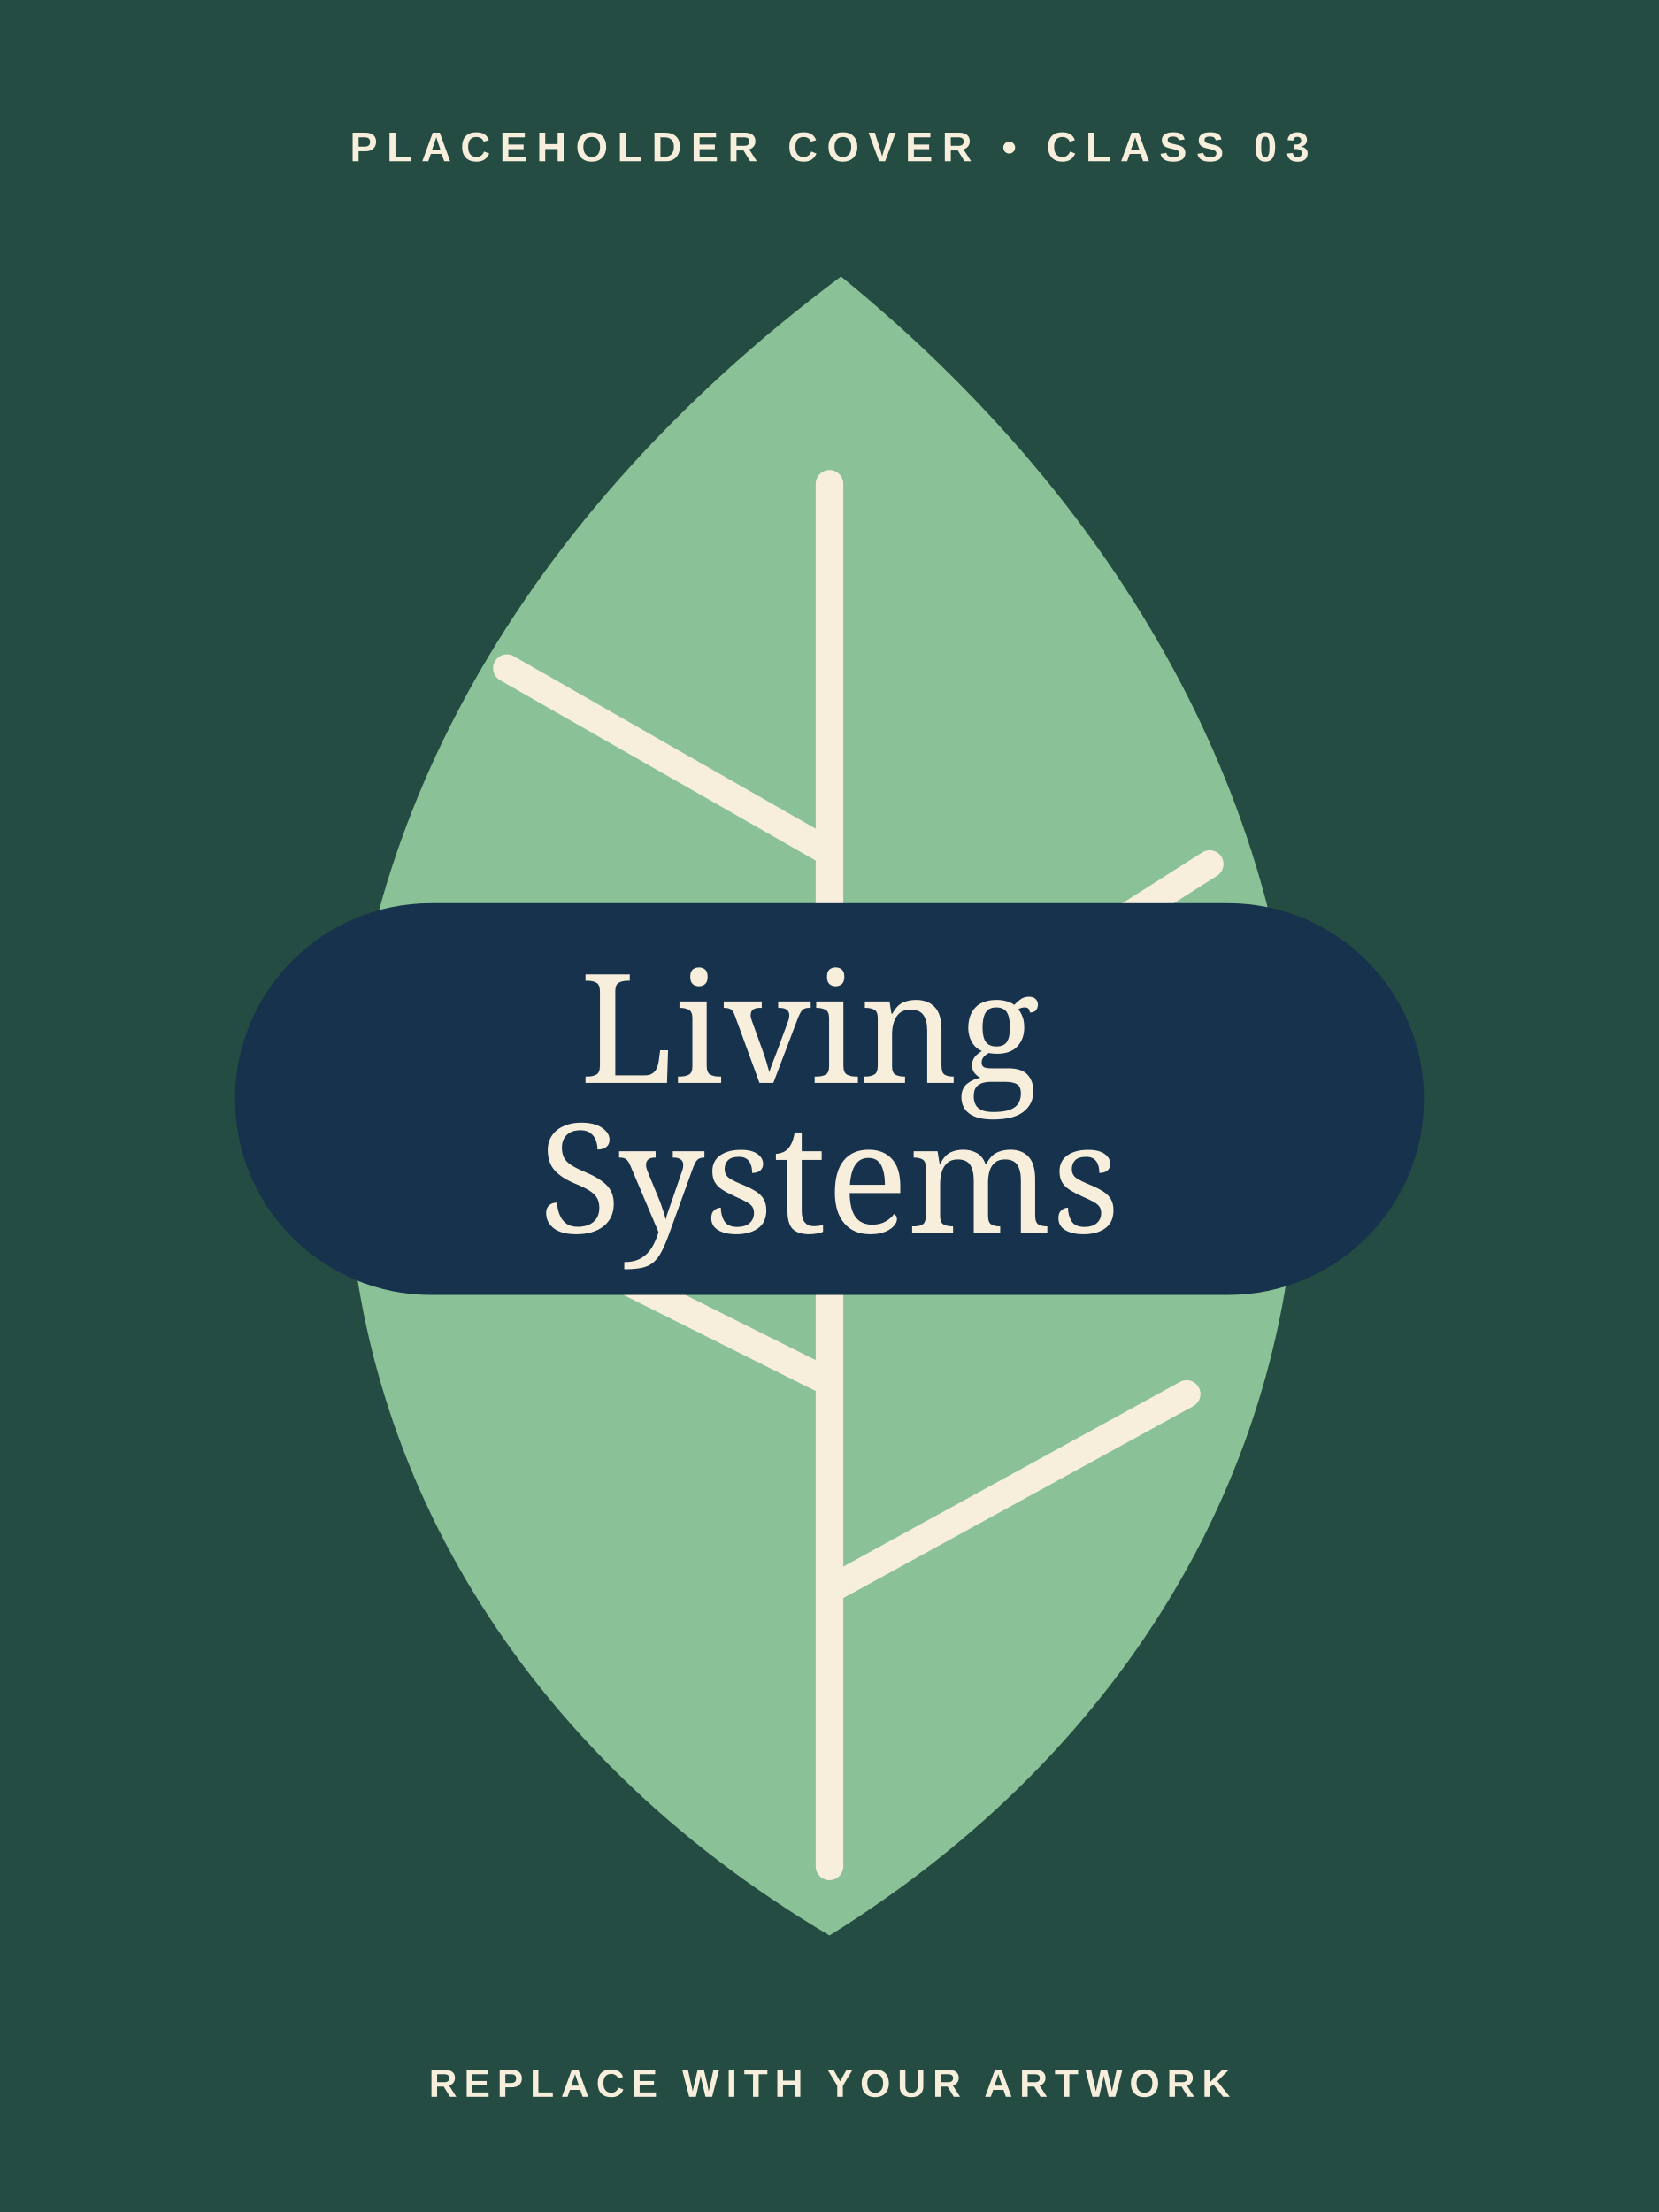
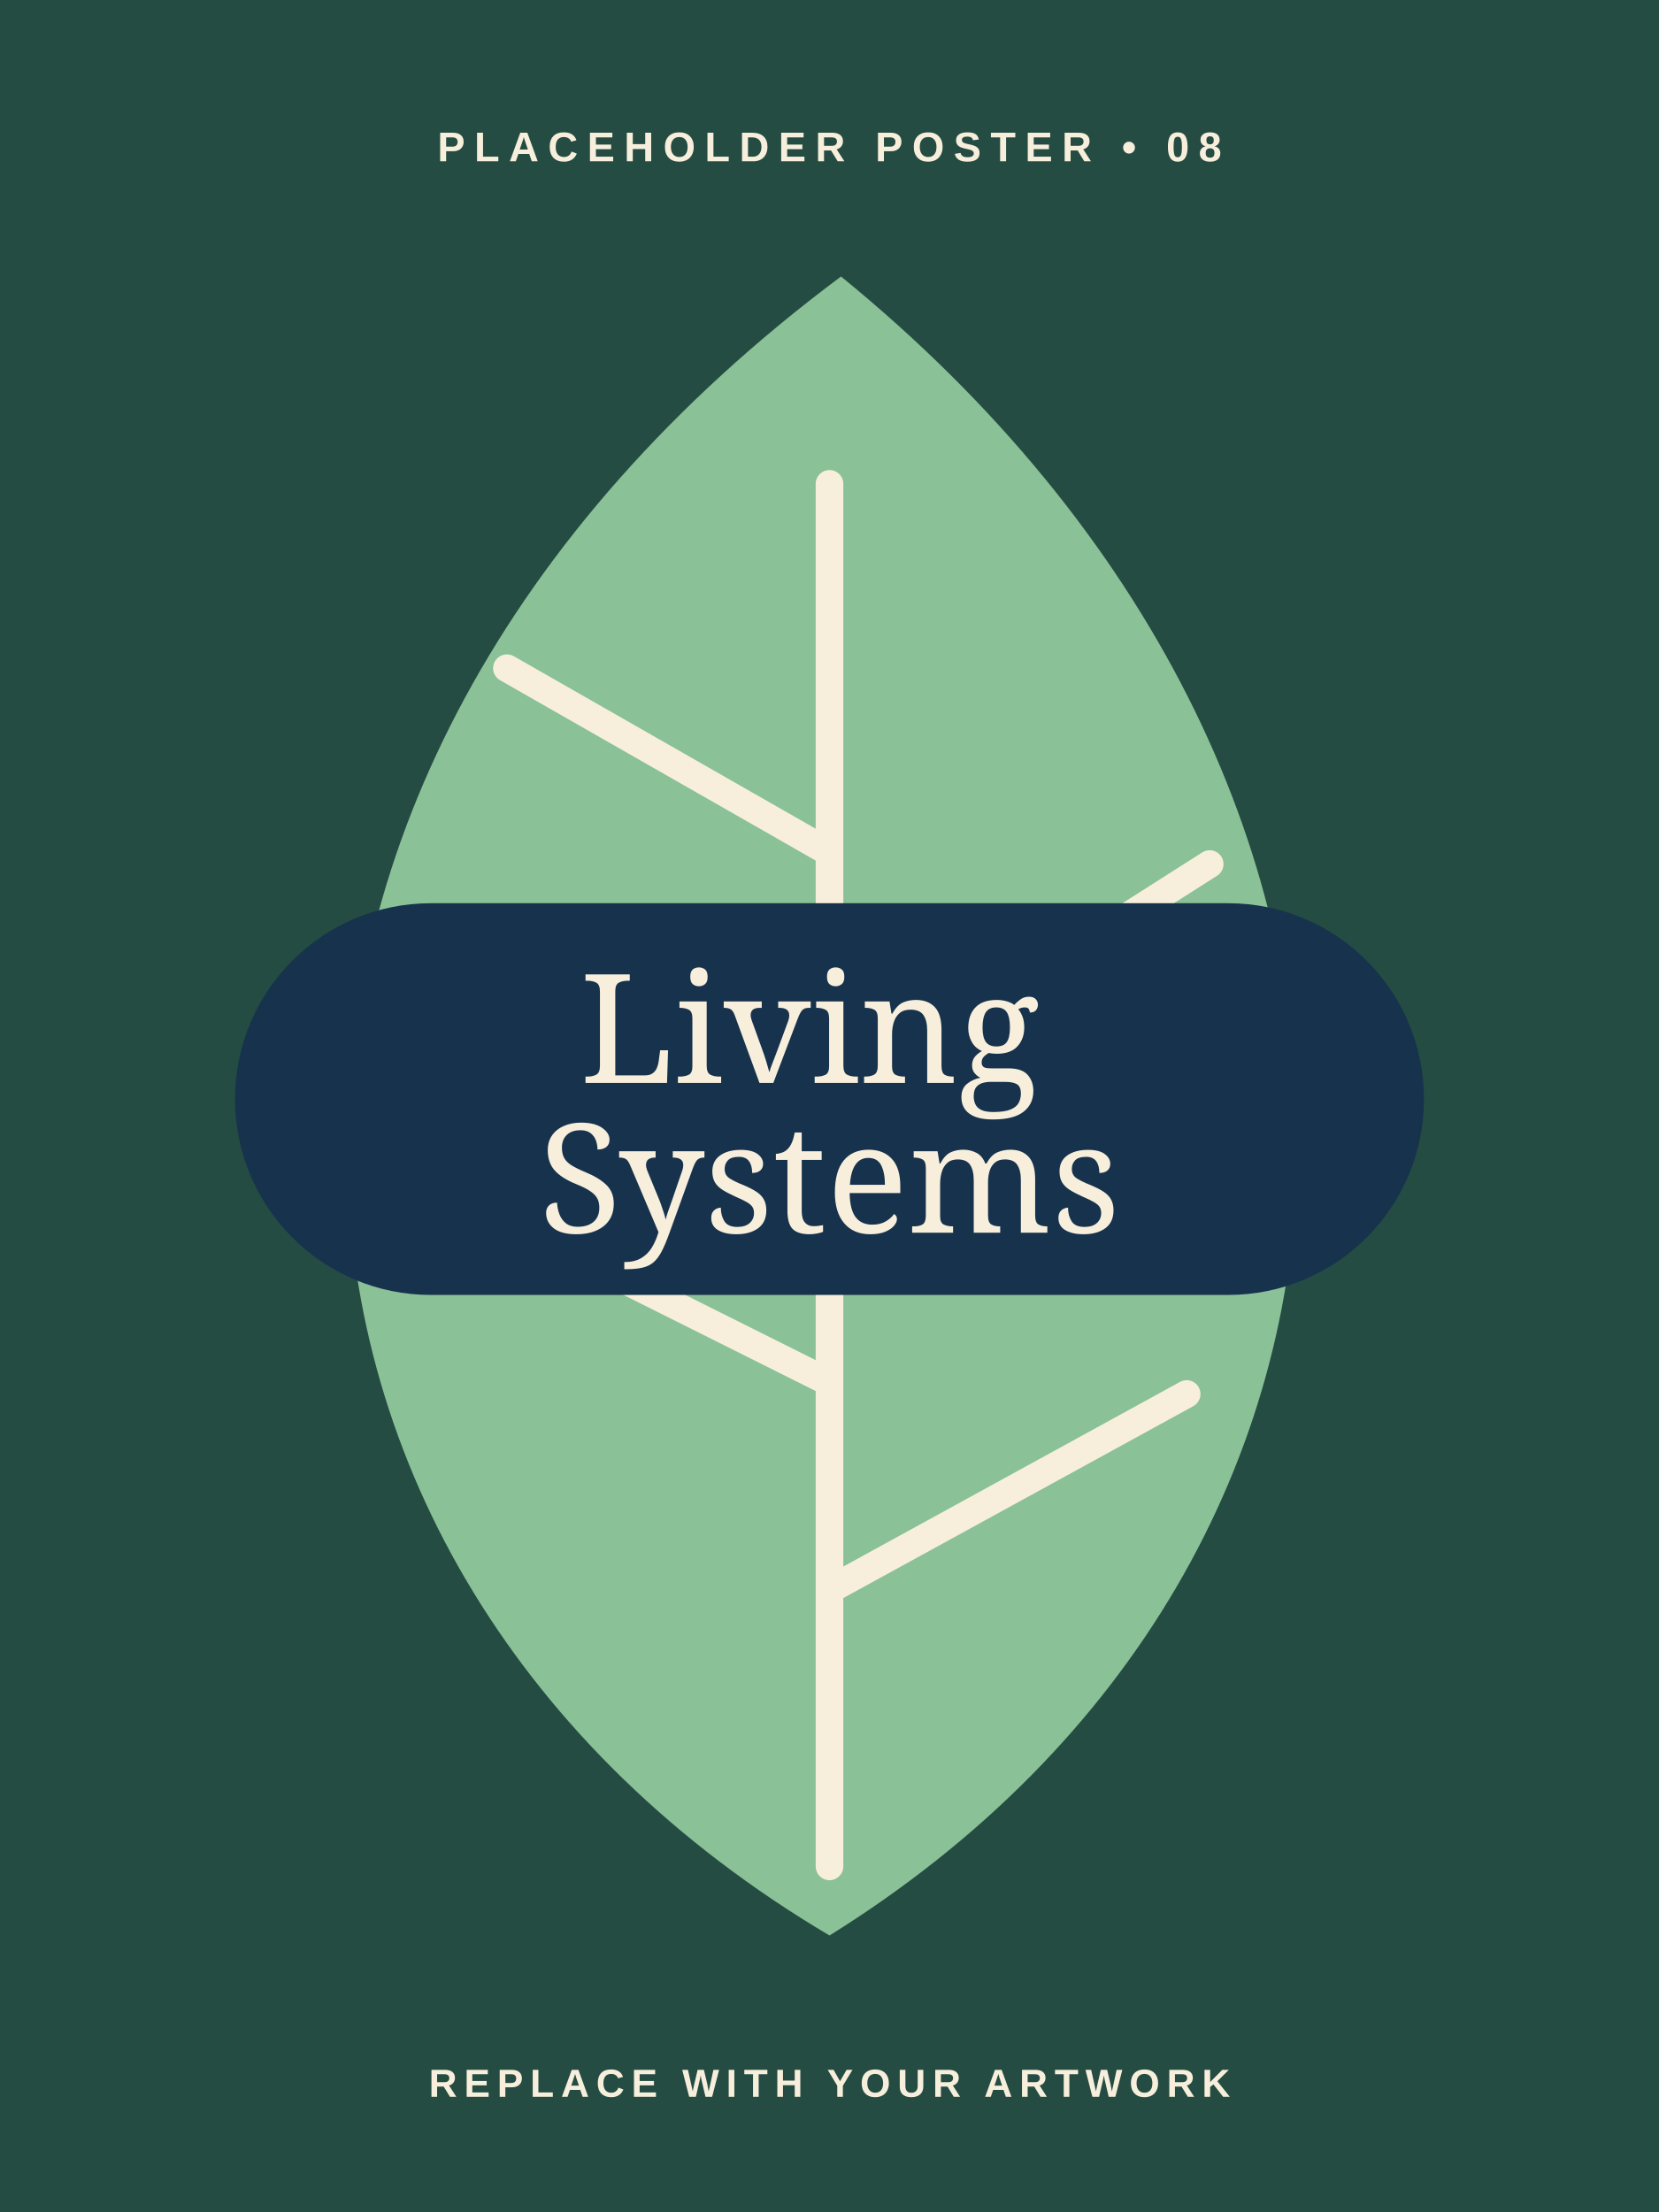
- <svg xmlns="http://www.w3.org/2000/svg" viewBox="0 0 720 960">
+ <svg xmlns="http://www.w3.org/2000/svg" width="720" height="960" viewBox="0 0 720 960">
  <rect width="720" height="960" fill="#244c43" />
  <path d="M360 840C90 680 70 340 365 120c270 220 260 555-5 720Z" fill="#8ac197" />
  <path d="M360 810V210M360 370 220 290M360 480l165-105M360 600 190 515M360 690l155-85" fill="none" stroke="#f7efdc" stroke-width="12" stroke-linecap="round" />
-   <text x="360" y="70" fill="#f7efdc" font-family="Arial,sans-serif" font-size="18" font-weight="700" letter-spacing="4" text-anchor="middle">PLACEHOLDER COVER • CLASS 03</text>
+   <text x="360" y="70" fill="#f7efdc" font-family="Arial,sans-serif" font-size="18" font-weight="700" letter-spacing="4" text-anchor="middle">PLACEHOLDER POSTER • 08</text>
  <rect x="102" y="392" width="516" height="170" rx="85" fill="#17324d" />
  <text x="360" y="470" fill="#f7efdc" font-family="Georgia,serif" font-size="66" text-anchor="middle">
    <tspan x="360">Living</tspan>
    <tspan x="360" dy="65">Systems</tspan>
  </text>
  <text x="360" y="910" fill="#f7efdc" font-family="Arial,sans-serif" font-size="17" font-weight="700" letter-spacing="3" text-anchor="middle">REPLACE WITH YOUR ARTWORK</text>
</svg>
